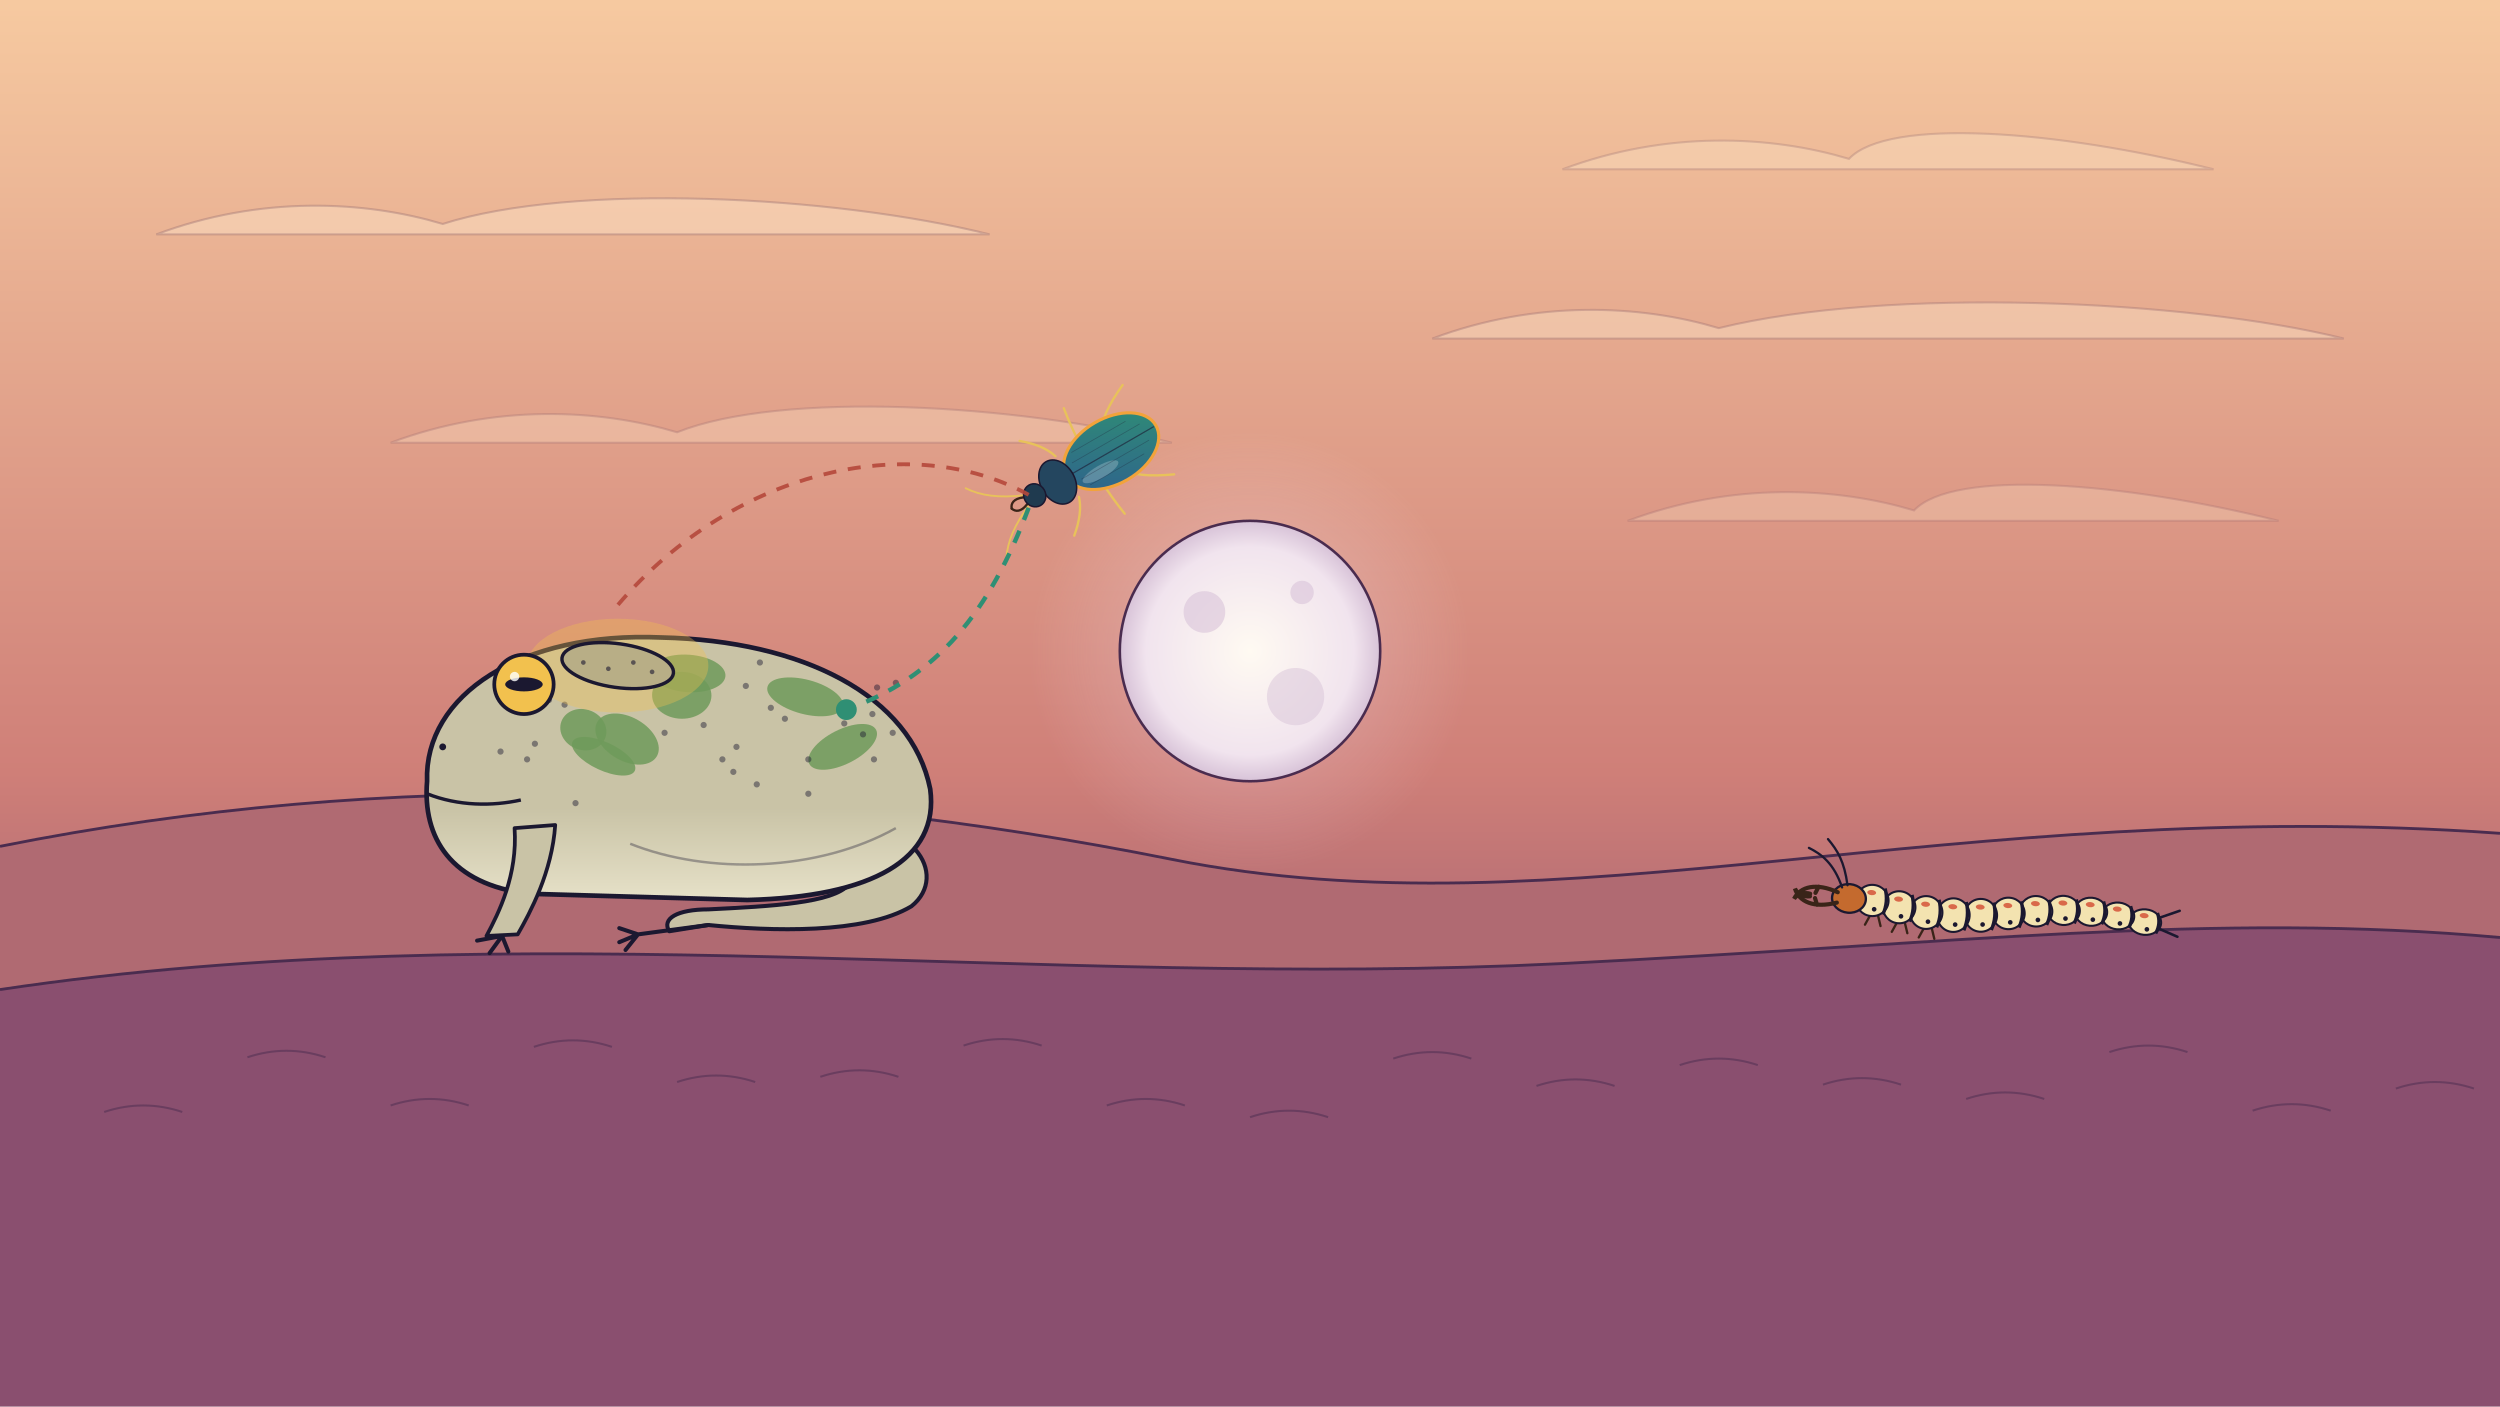
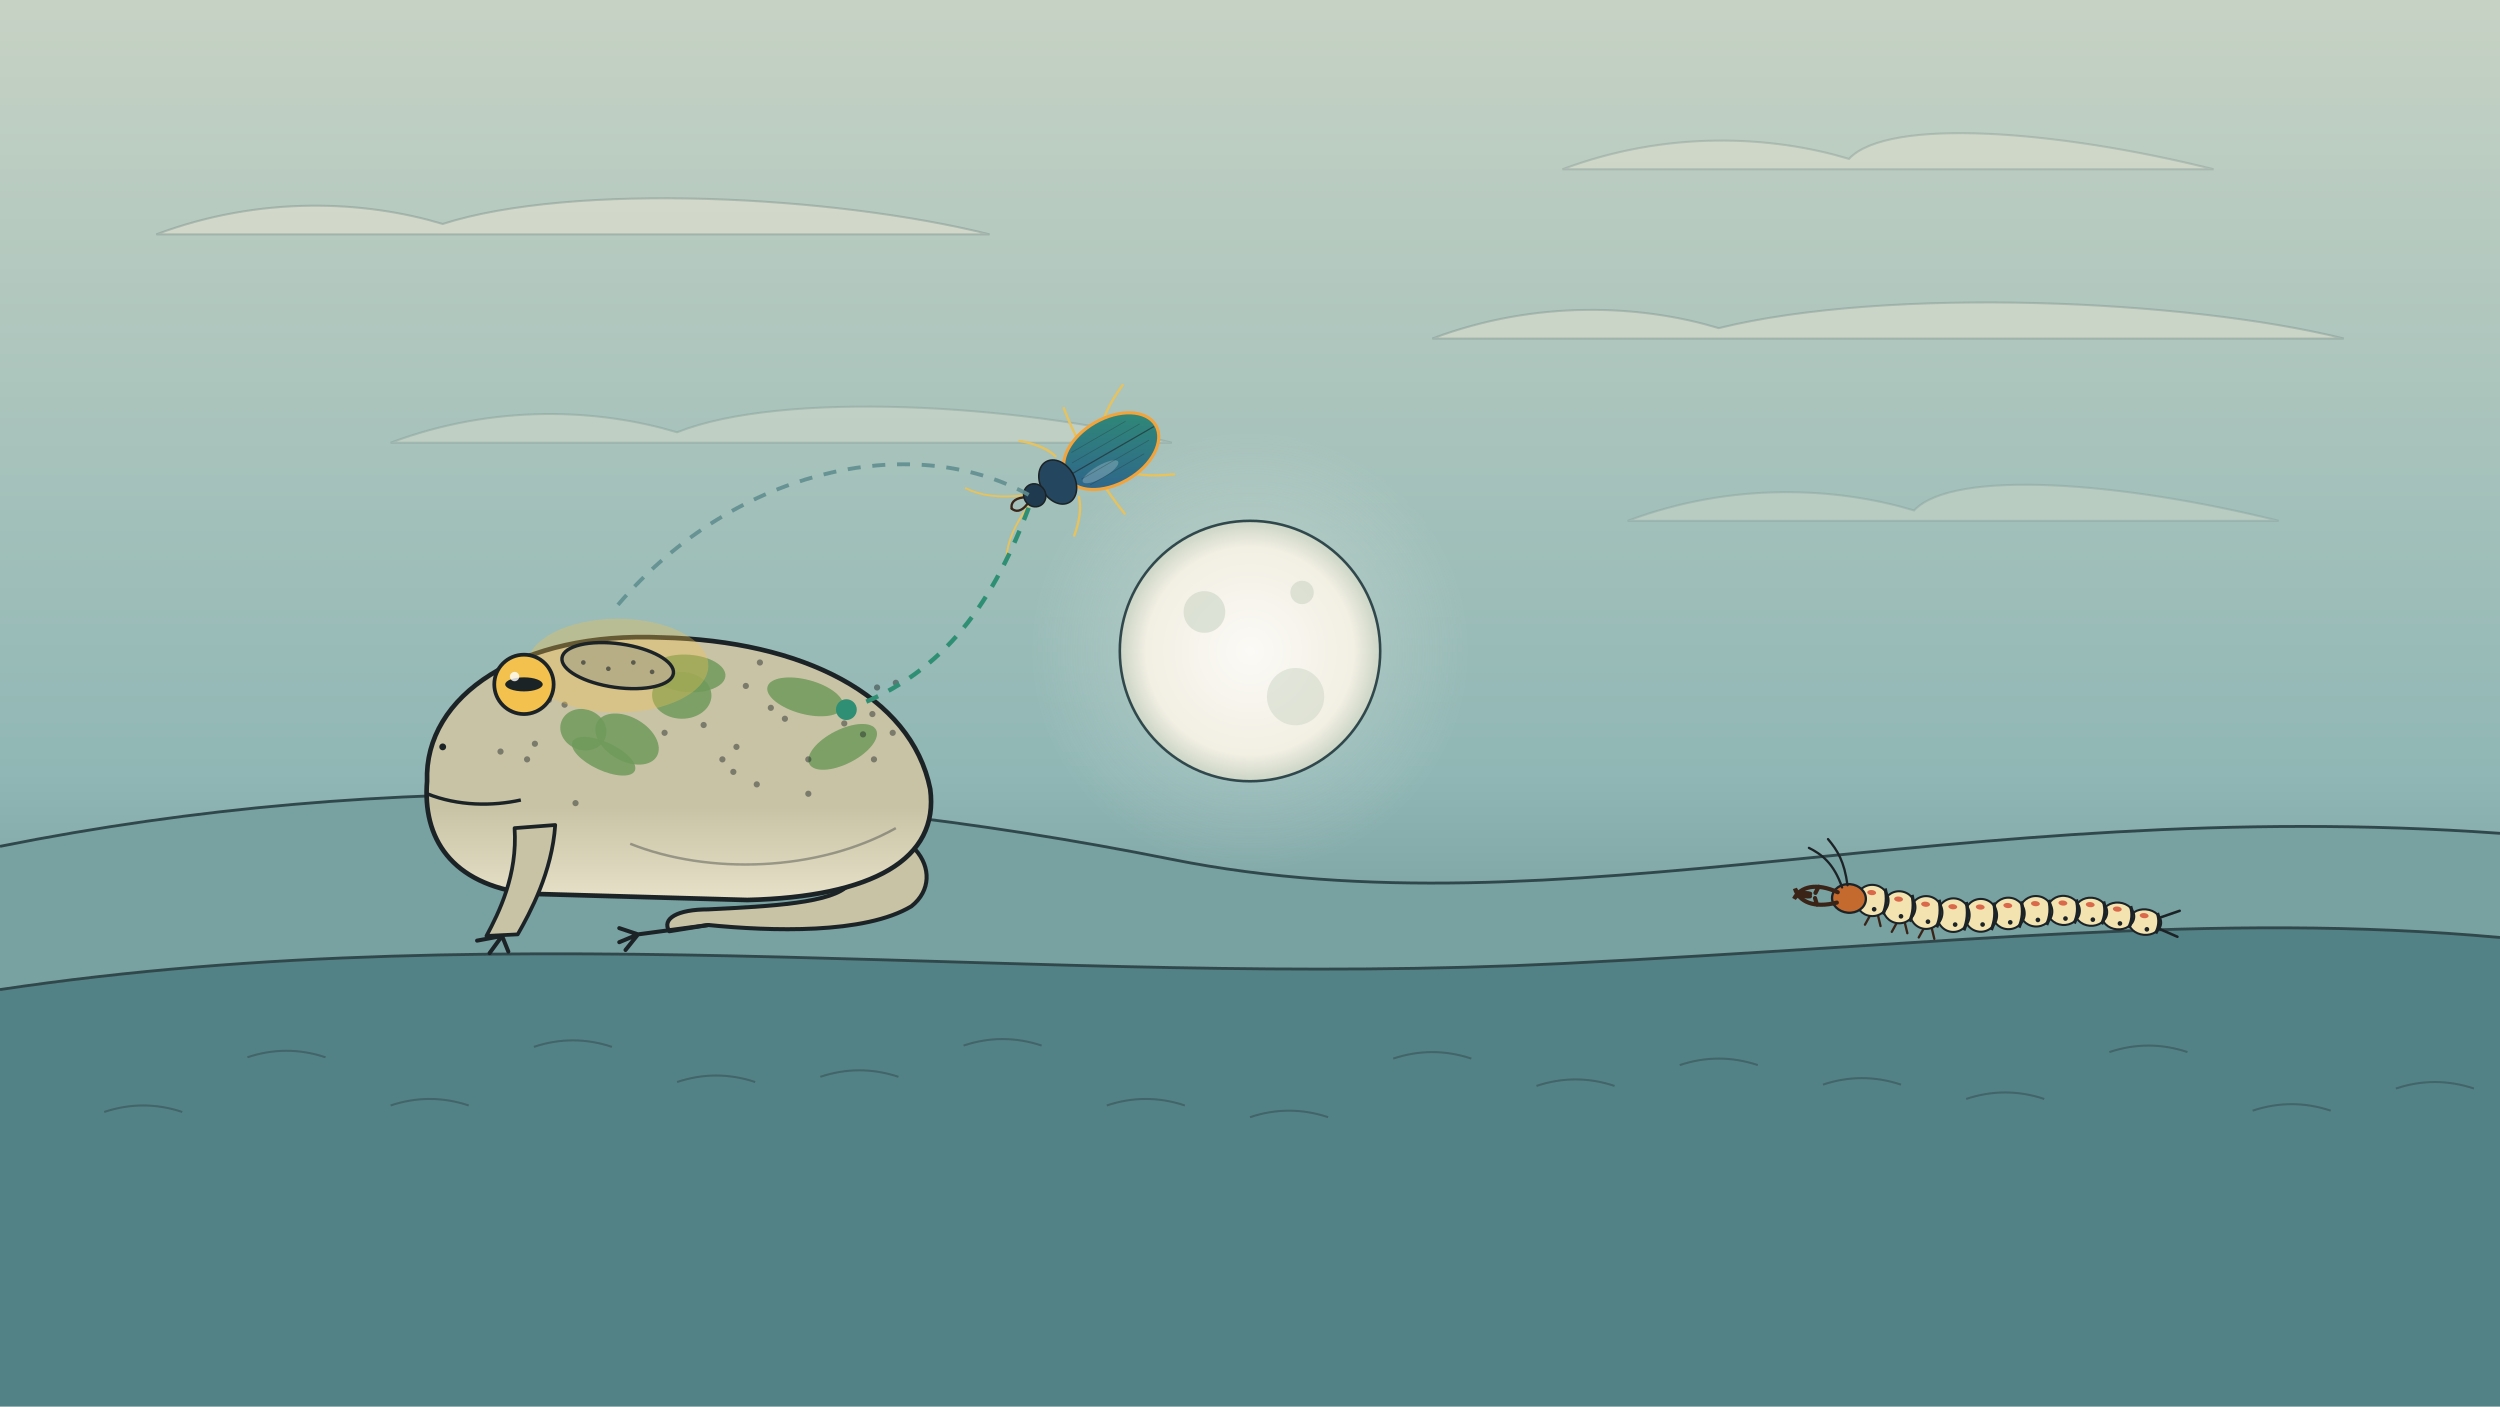
<svg xmlns="http://www.w3.org/2000/svg" viewBox="0 0 1920 1080" width="1920" height="1080">
  <defs>
    <linearGradient id="lg1" x1="0" y1="0" x2="0" y2="1">
-       <stop offset="0" stop-color="#f6c9a0" stop-opacity="1" />
-       <stop offset="0.55" stop-color="#cf7f78" stop-opacity="1" />
-       <stop offset="1" stop-color="#6a3a6a" stop-opacity="1" />
+       <stop offset="0" stop-color="#c6d2c4" stop-opacity="1" />
+       <stop offset="0.55" stop-color="#90b7b5" stop-opacity="1" />
+       <stop offset="1" stop-color="#3e6266" stop-opacity="1" />
    </linearGradient>
    <radialGradient id="rg2" cx="0.5" cy="0.5" r="0.5">
-       <stop offset="0" stop-color="#f7ecff" stop-opacity="0.55" />
-       <stop offset="0.45" stop-color="#f7ecff" stop-opacity="0.193" />
-       <stop offset="1" stop-color="#f7ecff" stop-opacity="0" />
+       <stop offset="0" stop-color="#f9f7f2" stop-opacity="0.55" />
+       <stop offset="0.45" stop-color="#f9f7f2" stop-opacity="0.193" />
+       <stop offset="1" stop-color="#f9f7f2" stop-opacity="0" />
    </radialGradient>
    <radialGradient id="rg3" cx="0.5" cy="0.5" r="0.5">
-       <stop offset="0" stop-color="#fffaf2" stop-opacity="1" />
-       <stop offset="0.8" stop-color="#f1e4ee" stop-opacity="1" />
-       <stop offset="1" stop-color="#d8c3d8" stop-opacity="1" />
+       <stop offset="0" stop-color="#fbfaf6" stop-opacity="1" />
+       <stop offset="0.8" stop-color="#f2efe3" stop-opacity="1" />
+       <stop offset="1" stop-color="#cbd5c6" stop-opacity="1" />
    </radialGradient>
    <linearGradient id="lg4" x1="0" y1="0" x2="0" y2="1">
      <stop offset="0" stop-color="#c9c3a6" stop-opacity="1" />
      <stop offset="0.65" stop-color="#c9c3a6" stop-opacity="1" />
      <stop offset="1" stop-color="#e6e1c8" stop-opacity="1" />
    </linearGradient>
    <linearGradient id="lg5" x1="0" y1="0" x2="1" y2="1">
      <stop offset="0" stop-color="#2f5f8f" stop-opacity="1" />
      <stop offset="1" stop-color="#2f8f74" stop-opacity="1" />
    </linearGradient>
  </defs>
  <rect width="1920" height="1080" fill="url(#lg1)" />
-   <path d="M120 180 C200 150 280 154 340 172 C440 140 640 150 760 180 Z" fill="#fbe0c4" opacity="0.5" stroke="#4a2c4f" stroke-width="1.6" stroke-opacity="0.4" />
-   <path d="M1100 260 C1180 230 1260 234 1320 252 C1450 220 1680 230 1800 260 Z" fill="#fbe0c4" opacity="0.45" stroke="#4a2c4f" stroke-width="1.6" stroke-opacity="0.4" />
-   <path d="M300 340 C380 310 460 314 520 332 C600 300 780 310 900 340 Z" fill="#fbe0c4" opacity="0.35" stroke="#4a2c4f" stroke-width="1.6" stroke-opacity="0.4" />
-   <path d="M1200 130 C1280 100 1360 104 1420 122 C1450 90 1580 100 1700 130 Z" fill="#fbe0c4" opacity="0.4" stroke="#4a2c4f" stroke-width="1.6" stroke-opacity="0.4" />
-   <path d="M1250 400 C1330 370 1410 374 1470 392 C1500 360 1630 370 1750 400 Z" fill="#fbe0c4" opacity="0.3" stroke="#4a2c4f" stroke-width="1.6" stroke-opacity="0.4" />
+   <path d="M120 180 C200 150 280 154 340 172 C440 140 640 150 760 180 Z" fill="#ece6d3" opacity="0.5" stroke="#30484b" stroke-width="1.6" stroke-opacity="0.4" />
+   <path d="M1100 260 C1180 230 1260 234 1320 252 C1450 220 1680 230 1800 260 Z" fill="#ece6d3" opacity="0.45" stroke="#30484b" stroke-width="1.6" stroke-opacity="0.4" />
+   <path d="M300 340 C380 310 460 314 520 332 C600 300 780 310 900 340 Z" fill="#ece6d3" opacity="0.35" stroke="#30484b" stroke-width="1.6" stroke-opacity="0.4" />
+   <path d="M1200 130 C1280 100 1360 104 1420 122 C1450 90 1580 100 1700 130 Z" fill="#ece6d3" opacity="0.4" stroke="#30484b" stroke-width="1.6" stroke-opacity="0.4" />
+   <path d="M1250 400 C1330 370 1410 374 1470 392 C1500 360 1630 370 1750 400 Z" fill="#ece6d3" opacity="0.3" stroke="#30484b" stroke-width="1.6" stroke-opacity="0.4" />
  <g id="mv-glint-core">
    <circle cx="960" cy="500" r="170" fill="url(#rg2)" />
  </g>
-   <circle cx="960" cy="500" r="100" fill="url(#rg3)" stroke="#4a2c4f" stroke-width="2" />
-   <circle cx="925" cy="470" r="16" fill="#d8c3d8" opacity="0.6" />
-   <circle cx="995" cy="535" r="22" fill="#d8c3d8" opacity="0.5" />
-   <circle cx="1000" cy="455" r="9" fill="#d8c3d8" opacity="0.6" />
-   <path d="M0 650 C300 590 600 600 900 660 C1200 720 1500 610 1920 640 L1920 1080 L0 1080 Z" fill="#b06a72" />
-   <path d="M0 760 C400 700 800 760 1200 740 C1500 725 1700 700 1920 720 L1920 1080 L0 1080 Z" fill="#8a4f6f" />
-   <path d="M0 650 C300 590 600 600 900 660 C1200 720 1500 610 1920 640 M0 760 C400 700 800 760 1200 740 C1500 725 1700 700 1920 720" stroke="#4a2c4f" stroke-width="2.2" fill="none" />
-   <path d="M80 854 q30 -10 60 0 M190 812 q30 -10 60 0 M300 849 q30 -10 60 0 M410 804 q30 -10 60 0 M520 831 q30 -10 60 0 M630 827 q30 -10 60 0 M740 803 q30 -10 60 0 M850 849 q30 -10 60 0 M960 858 q30 -10 60 0 M1070 813 q30 -10 60 0 M1180 834 q30 -10 60 0 M1290 818 q30 -10 60 0 M1400 833 q30 -10 60 0 M1510 844 q30 -10 60 0 M1620 808 q30 -10 60 0 M1730 853 q30 -10 60 0 M1840 836 q30 -10 60 0" stroke="#4a2c4f" stroke-width="1.6" fill="none" opacity="0.5" />
+   <circle cx="960" cy="500" r="100" fill="url(#rg3)" stroke="#30484b" stroke-width="2" />
+   <circle cx="925" cy="470" r="16" fill="#cbd5c6" opacity="0.6" />
+   <circle cx="995" cy="535" r="22" fill="#cbd5c6" opacity="0.5" />
+   <circle cx="1000" cy="455" r="9" fill="#cbd5c6" opacity="0.6" />
+   <path d="M0 650 C300 590 600 600 900 660 C1200 720 1500 610 1920 640 L1920 1080 L0 1080 Z" fill="#78a2a2" />
+   <path d="M0 760 C400 700 800 760 1200 740 C1500 725 1700 700 1920 720 L1920 1080 L0 1080 Z" fill="#538286" />
+   <path d="M0 650 C300 590 600 600 900 660 C1200 720 1500 610 1920 640 M0 760 C400 700 800 760 1200 740 C1500 725 1700 700 1920 720" stroke="#30484b" stroke-width="2.2" fill="none" />
+   <path d="M80 854 q30 -10 60 0 M190 812 q30 -10 60 0 M300 849 q30 -10 60 0 M410 804 q30 -10 60 0 M520 831 q30 -10 60 0 M630 827 q30 -10 60 0 M740 803 q30 -10 60 0 M850 849 q30 -10 60 0 M960 858 q30 -10 60 0 M1070 813 q30 -10 60 0 M1180 834 q30 -10 60 0 M1290 818 q30 -10 60 0 M1400 833 q30 -10 60 0 M1510 844 q30 -10 60 0 M1620 808 q30 -10 60 0 M1730 853 q30 -10 60 0 M1840 836 q30 -10 60 0" stroke="#30484b" stroke-width="1.6" fill="none" opacity="0.5" />
  <g transform="translate(520 600) scale(1.2 1.2)">
-     <path d="M95 30 C150 20 175 60 150 80 C120 98 60 96 20 92 L-5 96 C-10 88 0 82 20 82 C60 80 100 78 110 66 C90 60 80 45 95 30 Z" fill="#c9c3a6" stroke="#1b1830" stroke-width="2.6" stroke-linejoin="round" />
+     <path d="M95 30 C150 20 175 60 150 80 C120 98 60 96 20 92 L-5 96 C-10 88 0 82 20 82 C60 80 100 78 110 66 C90 60 80 45 95 30 Z" fill="#c9c3a6" stroke="#1c2326" stroke-width="2.6" stroke-linejoin="round" />
    <g id="mv-breathe-toad179">
-       <path d="M-160 0 C-162 -55 -100 -96 -10 -92 C80 -90 150 -55 162 5 C168 50 125 74 45 76 L-95 72 C-145 66 -163 36 -160 0 Z" fill="url(#lg4)" stroke="#1b1830" stroke-width="3" stroke-linejoin="round" />
+       <path d="M-160 0 C-162 -55 -100 -96 -10 -92 C80 -90 150 -55 162 5 C168 50 125 74 45 76 L-95 72 C-145 66 -163 36 -160 0 Z" fill="url(#lg4)" stroke="#1c2326" stroke-width="3" stroke-linejoin="round" />
      <ellipse cx="-47" cy="-16" rx="22" ry="9" fill="#6f9a5a" opacity="0.85" transform="rotate(25 -47 -16)" />
      <ellipse cx="-32" cy="-27" rx="22" ry="14" fill="#6f9a5a" opacity="0.85" transform="rotate(30 -32 -27)" />
      <ellipse cx="7" cy="-69" rx="24" ry="12" fill="#6f9a5a" opacity="0.85" transform="rotate(4 7 -69)" />
      <ellipse cx="-60" cy="-33" rx="15" ry="13" fill="#6f9a5a" opacity="0.85" transform="rotate(21 -60 -33)" />
      <ellipse cx="82" cy="-54" rx="25" ry="11" fill="#6f9a5a" opacity="0.85" transform="rotate(15 82 -54)" />
      <ellipse cx="106" cy="-22" rx="24" ry="11" fill="#6f9a5a" opacity="0.85" transform="rotate(-27 106 -22)" />
      <ellipse cx="3" cy="-55" rx="19" ry="15" fill="#6f9a5a" opacity="0.85" transform="rotate(1 3 -55)" />
-       <path d="M125 -43 m-2 0 a2 2 0 1 0 4 0 a2 2 0 1 0 -4 0 M-8 -31 m-2 0 a2 2 0 1 0 4 0 a2 2 0 1 0 -4 0 M38 -22 m-2 0 a2 2 0 1 0 4 0 a2 2 0 1 0 -4 0 M-82 -52 m-2 0 a2 2 0 1 0 4 0 a2 2 0 1 0 -4 0 M53 -76 m-2 0 a2 2 0 1 0 4 0 a2 2 0 1 0 -4 0 M138 -31 m-2 0 a2 2 0 1 0 4 0 a2 2 0 1 0 -4 0 M126 -14 m-2 0 a2 2 0 1 0 4 0 a2 2 0 1 0 -4 0 M140 -63 m-2 0 a2 2 0 1 0 4 0 a2 2 0 1 0 -4 0 M-46 -72 m-2 0 a2 2 0 1 0 4 0 a2 2 0 1 0 -4 0 M69 -40 m-2 0 a2 2 0 1 0 4 0 a2 2 0 1 0 -4 0 M128 -60 m-2 0 a2 2 0 1 0 4 0 a2 2 0 1 0 -4 0 M-113 -19 m-2 0 a2 2 0 1 0 4 0 a2 2 0 1 0 -4 0 M51 2 m-2 0 a2 2 0 1 0 4 0 a2 2 0 1 0 -4 0 M60 -47 m-2 0 a2 2 0 1 0 4 0 a2 2 0 1 0 -4 0 M-96 -14 m-2 0 a2 2 0 1 0 4 0 a2 2 0 1 0 -4 0 M29 -14 m-2 0 a2 2 0 1 0 4 0 a2 2 0 1 0 -4 0 M-91 -24 m-2 0 a2 2 0 1 0 4 0 a2 2 0 1 0 -4 0 M84 8 m-2 0 a2 2 0 1 0 4 0 a2 2 0 1 0 -4 0 M-65 14 m-2 0 a2 2 0 1 0 4 0 a2 2 0 1 0 -4 0 M107 -37 m-2 0 a2 2 0 1 0 4 0 a2 2 0 1 0 -4 0 M44 -61 m-2 0 a2 2 0 1 0 4 0 a2 2 0 1 0 -4 0 M-72 -49 m-2 0 a2 2 0 1 0 4 0 a2 2 0 1 0 -4 0 M119 -30 m-2 0 a2 2 0 1 0 4 0 a2 2 0 1 0 -4 0 M36 -6 m-2 0 a2 2 0 1 0 4 0 a2 2 0 1 0 -4 0 M17 -36 m-2 0 a2 2 0 1 0 4 0 a2 2 0 1 0 -4 0 M84 -14 m-2 0 a2 2 0 1 0 4 0 a2 2 0 1 0 -4 0" fill="#1b1830" opacity="0.45" />
+       <path d="M125 -43 m-2 0 a2 2 0 1 0 4 0 a2 2 0 1 0 -4 0 M-8 -31 m-2 0 a2 2 0 1 0 4 0 a2 2 0 1 0 -4 0 M38 -22 m-2 0 a2 2 0 1 0 4 0 a2 2 0 1 0 -4 0 M-82 -52 m-2 0 a2 2 0 1 0 4 0 a2 2 0 1 0 -4 0 M53 -76 m-2 0 a2 2 0 1 0 4 0 a2 2 0 1 0 -4 0 M138 -31 m-2 0 a2 2 0 1 0 4 0 a2 2 0 1 0 -4 0 M126 -14 m-2 0 a2 2 0 1 0 4 0 a2 2 0 1 0 -4 0 M140 -63 m-2 0 a2 2 0 1 0 4 0 a2 2 0 1 0 -4 0 M-46 -72 m-2 0 a2 2 0 1 0 4 0 a2 2 0 1 0 -4 0 M69 -40 m-2 0 a2 2 0 1 0 4 0 a2 2 0 1 0 -4 0 M128 -60 m-2 0 a2 2 0 1 0 4 0 a2 2 0 1 0 -4 0 M-113 -19 m-2 0 a2 2 0 1 0 4 0 a2 2 0 1 0 -4 0 M51 2 m-2 0 a2 2 0 1 0 4 0 a2 2 0 1 0 -4 0 M60 -47 m-2 0 a2 2 0 1 0 4 0 a2 2 0 1 0 -4 0 M-96 -14 m-2 0 a2 2 0 1 0 4 0 a2 2 0 1 0 -4 0 M29 -14 m-2 0 a2 2 0 1 0 4 0 a2 2 0 1 0 -4 0 M-91 -24 m-2 0 a2 2 0 1 0 4 0 a2 2 0 1 0 -4 0 M84 8 m-2 0 a2 2 0 1 0 4 0 a2 2 0 1 0 -4 0 M-65 14 m-2 0 a2 2 0 1 0 4 0 a2 2 0 1 0 -4 0 M107 -37 m-2 0 a2 2 0 1 0 4 0 a2 2 0 1 0 -4 0 M44 -61 m-2 0 a2 2 0 1 0 4 0 a2 2 0 1 0 -4 0 M-72 -49 m-2 0 a2 2 0 1 0 4 0 a2 2 0 1 0 -4 0 M119 -30 m-2 0 a2 2 0 1 0 4 0 a2 2 0 1 0 -4 0 M36 -6 m-2 0 a2 2 0 1 0 4 0 a2 2 0 1 0 -4 0 M17 -36 m-2 0 a2 2 0 1 0 4 0 a2 2 0 1 0 -4 0 M84 -14 m-2 0 a2 2 0 1 0 4 0 a2 2 0 1 0 -4 0" fill="#1c2326" opacity="0.45" />
      <ellipse cx="-38" cy="-74" rx="58" ry="30" fill="#f2c14e" opacity="0.35" />
-       <ellipse cx="-38" cy="-74" rx="36" ry="14" fill="#b8ae86" stroke="#1b1830" stroke-width="2.2" transform="rotate(8 -38 -74)" />
-       <path d="M-60 -76 m-1.5 0 a1.5 1.5 0 1 0 3 0 a1.5 1.5 0 1 0 -3 0 M-44 -72 m-1.5 0 a1.5 1.5 0 1 0 3 0 a1.5 1.5 0 1 0 -3 0 M-28 -76 m-1.5 0 a1.5 1.5 0 1 0 3 0 a1.5 1.5 0 1 0 -3 0 M-16 -70 m-1.5 0 a1.5 1.5 0 1 0 3 0 a1.5 1.5 0 1 0 -3 0" fill="#1b1830" opacity="0.6" />
-       <path d="M-30 40 C20 60 90 58 140 30" stroke="#1b1830" stroke-width="1.6" fill="none" opacity="0.35" />
-       <circle cx="-98" cy="-62" r="19" fill="#f2c14e" stroke="#1b1830" stroke-width="2.4" />
-       <ellipse cx="-98" cy="-62" rx="12" ry="4.5" fill="#1b1830" />
+       <ellipse cx="-38" cy="-74" rx="36" ry="14" fill="#b8ae86" stroke="#1c2326" stroke-width="2.2" transform="rotate(8 -38 -74)" />
+       <path d="M-60 -76 m-1.5 0 a1.5 1.5 0 1 0 3 0 a1.5 1.5 0 1 0 -3 0 M-44 -72 m-1.5 0 a1.5 1.5 0 1 0 3 0 a1.5 1.5 0 1 0 -3 0 M-28 -76 m-1.5 0 a1.5 1.5 0 1 0 3 0 a1.5 1.5 0 1 0 -3 0 M-16 -70 m-1.5 0 a1.5 1.5 0 1 0 3 0 a1.5 1.5 0 1 0 -3 0" fill="#1c2326" opacity="0.6" />
+       <path d="M-30 40 C20 60 90 58 140 30" stroke="#1c2326" stroke-width="1.6" fill="none" opacity="0.35" />
+       <circle cx="-98" cy="-62" r="19" fill="#f2c14e" stroke="#1c2326" stroke-width="2.4" />
+       <ellipse cx="-98" cy="-62" rx="12" ry="4.5" fill="#1c2326" />
      <circle cx="-104" cy="-67" r="3" fill="#fff" opacity="0.8" />
-       <path d="M-160 8 C-140 16 -118 16 -100 12" stroke="#1b1830" stroke-width="2.2" fill="none" />
-       <circle cx="-150" cy="-22" r="2.2" fill="#1b1830" />
+       <path d="M-160 8 C-140 16 -118 16 -100 12" stroke="#1c2326" stroke-width="2.2" fill="none" />
+       <circle cx="-150" cy="-22" r="2.2" fill="#1c2326" />
    </g>
-     <path d="M-78 28 C-80 58 -94 84 -102 98 L-122 99 C-114 84 -102 60 -104 30 Z" fill="#c9c3a6" stroke="#1b1830" stroke-width="2.4" stroke-linejoin="round" />
-     <path d="M-112 99 l-16 3 M-112 99 l-8 11 M-112 99 l4 10" stroke="#1b1830" stroke-width="2.6" fill="none" stroke-linecap="round" />
-     <path d="M20 92 L-25 98 M-25 98 l-12 -4 M-25 98 l-12 5 M-25 98 l-8 10" stroke="#1b1830" stroke-width="2.6" fill="none" stroke-linecap="round" />
+     <path d="M-78 28 C-80 58 -94 84 -102 98 L-122 99 C-114 84 -102 60 -104 30 Z" fill="#c9c3a6" stroke="#1c2326" stroke-width="2.4" stroke-linejoin="round" />
+     <path d="M-112 99 l-16 3 M-112 99 l-8 11 M-112 99 l4 10" stroke="#1c2326" stroke-width="2.6" fill="none" stroke-linecap="round" />
+     <path d="M20 92 L-25 98 M-25 98 l-12 -4 M-25 98 l-12 5 M-25 98 l-8 10" stroke="#1c2326" stroke-width="2.6" fill="none" stroke-linecap="round" />
  </g>
  <g transform="translate(830 360) rotate(-120) scale(0.6)">
    <path d="M30 -20 Q50 -26 70 -50" stroke="#e8c25a" stroke-width="3" fill="none" stroke-linecap="round" />
    <path d="M28 15 Q53 16 78 20" stroke="#e8c25a" stroke-width="3" fill="none" stroke-linecap="round" />
    <path d="M26 45 Q46 56 66 100" stroke="#e8c25a" stroke-width="3" fill="none" stroke-linecap="round" />
    <path d="M6 -78 C20 -110 34 -128 52 -140" stroke="#e8c25a" stroke-width="2.4" fill="none" stroke-linecap="round" />
    <path d="M5 -82 C10 -94 6 -100 0 -102" stroke="#3a2418" stroke-width="3" fill="none" stroke-linecap="round" />
    <path d="M-30 -20 Q-50 -26 -70 -50" stroke="#e8c25a" stroke-width="3" fill="none" stroke-linecap="round" />
    <path d="M-28 15 Q-53 16 -78 20" stroke="#e8c25a" stroke-width="3" fill="none" stroke-linecap="round" />
    <path d="M-26 45 Q-46 56 -66 100" stroke="#e8c25a" stroke-width="3" fill="none" stroke-linecap="round" />
    <path d="M-6 -78 C-20 -110 -34 -128 -52 -140" stroke="#e8c25a" stroke-width="2.4" fill="none" stroke-linecap="round" />
    <path d="M-5 -82 C-10 -94 -6 -100 0 -102" stroke="#3a2418" stroke-width="3" fill="none" stroke-linecap="round" />
    <ellipse cx="0" cy="45" rx="42" ry="66" fill="url(#lg5)" stroke="#f2a33a" stroke-width="4" />
-     <path d="M0 -18 L0 108" stroke="#1b1830" stroke-width="1.6" opacity="0.6" />
+     <path d="M0 -18 L0 108" stroke="#1c2326" stroke-width="1.6" opacity="0.6" />
    <ellipse cx="-16" cy="20" rx="8" ry="26" fill="#fff" opacity="0.22" />
-     <path d="M-24 0 l0 80 M-12 -6 l0 100 M12 -6 l0 100 M24 0 l0 80" stroke="#1b1830" stroke-width="1" opacity="0.3" />
-     <ellipse cx="0" cy="-34" rx="30" ry="22" fill="#24465f" stroke="#1b1830" stroke-width="2" />
-     <ellipse cx="0" cy="-68" rx="15" ry="14" fill="#1f3a4f" stroke="#1b1830" stroke-width="2" />
+     <path d="M-24 0 l0 80 M-12 -6 l0 100 M12 -6 l0 100 M24 0 l0 80" stroke="#1c2326" stroke-width="1" opacity="0.3" />
+     <ellipse cx="0" cy="-34" rx="30" ry="22" fill="#24465f" stroke="#1c2326" stroke-width="2" />
+     <ellipse cx="0" cy="-68" rx="15" ry="14" fill="#1f3a4f" stroke="#1c2326" stroke-width="2" />
  </g>
-   <path d="M790 380 C700 330 560 360 470 470" stroke="#b5483b" stroke-width="3" stroke-dasharray="10 9" fill="none" opacity="0.9" />
+   <path d="M790 380 C700 330 560 360 470 470" stroke="#608e90" stroke-width="3" stroke-dasharray="10 9" fill="none" opacity="0.9" />
  <path d="M790 390 C760 470 720 520 650 545" stroke="#2f8f74" stroke-width="3.4" stroke-dasharray="10 9" fill="none" />
  <circle cx="650" cy="545" r="8" fill="#2f8f74" />
  <g transform="translate(1420 690) rotate(5) scale(1.0)">
-     <path d="M235.85 -4.676 l18 -8 M235.85 1.324 l18 6" stroke="#1b1830" stroke-width="2" fill="none" stroke-linecap="round" />
+     <path d="M235.85 -4.676 l18 -8 M235.85 1.324 l18 6" stroke="#1c2326" stroke-width="2" fill="none" stroke-linecap="round" />
    <path d="M18 10.0 l-4 9 M23 10.0 l3 9" stroke="#3a2418" stroke-width="1.8" stroke-linecap="round" />
    <path d="M39 13.688 l-4 9 M44 13.688 l3 9" stroke="#3a2418" stroke-width="1.8" stroke-linecap="round" />
    <path d="M60 16.192 l-4 9 M65 16.192 l3 9" stroke="#3a2418" stroke-width="1.8" stroke-linecap="round" />
-     <ellipse cx="228.0" cy="-1.7" rx="12.5" ry="9.8" fill="#f3e3b0" stroke="#1b1830" stroke-width="1.6" />
-     <path d="M237.0 -9.5 Q240.5 -1.7 237.0 6.2" stroke="#1b1830" stroke-width="2.6" fill="none" />
-     <circle cx="230.0" cy="3.7" r="1.8" fill="#1b1830" />
+     <ellipse cx="228.0" cy="-1.7" rx="12.5" ry="9.8" fill="#f3e3b0" stroke="#1c2326" stroke-width="1.6" />
+     <path d="M237.0 -9.5 Q240.5 -1.7 237.0 6.2" stroke="#1c2326" stroke-width="2.6" fill="none" />
+     <circle cx="230.0" cy="3.7" r="1.8" fill="#1c2326" />
    <ellipse cx="227.0" cy="-6.6" rx="3.4" ry="2" fill="#d9694a" />
-     <ellipse cx="207.0" cy="-4.6" rx="12.5" ry="10.3" fill="#f3e3b0" stroke="#1b1830" stroke-width="1.6" />
-     <path d="M216.0 -12.9 Q219.5 -4.6 216.0 3.7" stroke="#1b1830" stroke-width="2.6" fill="none" />
-     <circle cx="209.0" cy="1.0" r="1.8" fill="#1b1830" />
+     <ellipse cx="207.0" cy="-4.6" rx="12.5" ry="10.3" fill="#f3e3b0" stroke="#1c2326" stroke-width="1.6" />
+     <path d="M216.0 -12.9 Q219.5 -4.6 216.0 3.7" stroke="#1c2326" stroke-width="2.6" fill="none" />
+     <circle cx="209.0" cy="1.0" r="1.8" fill="#1c2326" />
    <ellipse cx="206.0" cy="-9.8" rx="3.4" ry="2" fill="#d9694a" />
-     <ellipse cx="186.0" cy="-6.0" rx="12.5" ry="10.8" fill="#f3e3b0" stroke="#1b1830" stroke-width="1.6" />
-     <path d="M195.0 -14.7 Q198.5 -6.0 195.0 2.8" stroke="#1b1830" stroke-width="2.6" fill="none" />
-     <circle cx="188.0" cy="-0.1" r="1.8" fill="#1b1830" />
+     <ellipse cx="186.0" cy="-6.0" rx="12.5" ry="10.8" fill="#f3e3b0" stroke="#1c2326" stroke-width="1.6" />
+     <path d="M195.0 -14.7 Q198.5 -6.0 195.0 2.8" stroke="#1c2326" stroke-width="2.6" fill="none" />
+     <circle cx="188.0" cy="-0.1" r="1.8" fill="#1c2326" />
    <ellipse cx="185.0" cy="-11.4" rx="3.4" ry="2" fill="#d9694a" />
-     <ellipse cx="165.0" cy="-5.2" rx="12.5" ry="11.2" fill="#f3e3b0" stroke="#1b1830" stroke-width="1.6" />
-     <path d="M174.0 -14.4 Q177.5 -5.2 174.0 4.0" stroke="#1b1830" stroke-width="2.6" fill="none" />
-     <circle cx="167.0" cy="0.9" r="1.8" fill="#1b1830" />
+     <ellipse cx="165.0" cy="-5.2" rx="12.5" ry="11.2" fill="#f3e3b0" stroke="#1c2326" stroke-width="1.6" />
+     <path d="M174.0 -14.4 Q177.5 -5.2 174.0 4.0" stroke="#1c2326" stroke-width="2.6" fill="none" />
+     <circle cx="167.0" cy="0.9" r="1.8" fill="#1c2326" />
    <ellipse cx="164.0" cy="-10.8" rx="3.4" ry="2" fill="#d9694a" />
-     <ellipse cx="144.0" cy="-2.7" rx="12.5" ry="11.7" fill="#f3e3b0" stroke="#1b1830" stroke-width="1.6" />
-     <path d="M153.0 -12.3 Q156.5 -2.7 153.0 7.0" stroke="#1b1830" stroke-width="2.6" fill="none" />
-     <circle cx="146.0" cy="3.8" r="1.8" fill="#1b1830" />
+     <ellipse cx="144.0" cy="-2.7" rx="12.5" ry="11.7" fill="#f3e3b0" stroke="#1c2326" stroke-width="1.6" />
+     <path d="M153.0 -12.3 Q156.5 -2.7 153.0 7.0" stroke="#1c2326" stroke-width="2.6" fill="none" />
+     <circle cx="146.0" cy="3.8" r="1.8" fill="#1c2326" />
    <ellipse cx="143.0" cy="-8.5" rx="3.4" ry="2" fill="#d9694a" />
-     <ellipse cx="123.0" cy="0.8" rx="12.5" ry="12.1" fill="#f3e3b0" stroke="#1b1830" stroke-width="1.6" />
-     <path d="M132.0 -9.3 Q135.5 0.8 132.0 10.9" stroke="#1b1830" stroke-width="2.6" fill="none" />
-     <circle cx="125.0" cy="7.5" r="1.8" fill="#1b1830" />
+     <ellipse cx="123.0" cy="0.8" rx="12.5" ry="12.1" fill="#f3e3b0" stroke="#1c2326" stroke-width="1.6" />
+     <path d="M132.0 -9.3 Q135.5 0.8 132.0 10.9" stroke="#1c2326" stroke-width="2.6" fill="none" />
+     <circle cx="125.0" cy="7.5" r="1.8" fill="#1c2326" />
    <ellipse cx="122.0" cy="-5.2" rx="3.4" ry="2" fill="#d9694a" />
-     <ellipse cx="102.0" cy="4.1" rx="12.5" ry="12.6" fill="#f3e3b0" stroke="#1b1830" stroke-width="1.6" />
-     <path d="M111.0 -6.5 Q114.5 4.1 111.0 14.6" stroke="#1b1830" stroke-width="2.6" fill="none" />
-     <circle cx="104.0" cy="11.0" r="1.8" fill="#1b1830" />
+     <ellipse cx="102.0" cy="4.1" rx="12.5" ry="12.6" fill="#f3e3b0" stroke="#1c2326" stroke-width="1.6" />
+     <path d="M111.0 -6.5 Q114.5 4.1 111.0 14.6" stroke="#1c2326" stroke-width="2.6" fill="none" />
+     <circle cx="104.0" cy="11.0" r="1.8" fill="#1c2326" />
    <ellipse cx="101.0" cy="-2.2" rx="3.4" ry="2" fill="#d9694a" />
-     <ellipse cx="81.0" cy="5.8" rx="12.5" ry="12.9" fill="#f3e3b0" stroke="#1b1830" stroke-width="1.6" />
-     <path d="M90.0 -5.1 Q93.5 5.8 90.0 16.7" stroke="#1b1830" stroke-width="2.6" fill="none" />
-     <circle cx="83.0" cy="12.9" r="1.8" fill="#1b1830" />
+     <ellipse cx="81.0" cy="5.8" rx="12.5" ry="12.9" fill="#f3e3b0" stroke="#1c2326" stroke-width="1.6" />
+     <path d="M90.0 -5.1 Q93.5 5.8 90.0 16.7" stroke="#1c2326" stroke-width="2.6" fill="none" />
+     <circle cx="83.0" cy="12.9" r="1.8" fill="#1c2326" />
    <ellipse cx="80.0" cy="-0.6" rx="3.4" ry="2" fill="#d9694a" />
-     <ellipse cx="60.0" cy="5.6" rx="12.5" ry="12.6" fill="#f3e3b0" stroke="#1b1830" stroke-width="1.6" />
-     <path d="M69.0 -5.0 Q72.5 5.6 69.0 16.2" stroke="#1b1830" stroke-width="2.6" fill="none" />
-     <circle cx="62.0" cy="12.5" r="1.8" fill="#1b1830" />
+     <ellipse cx="60.0" cy="5.6" rx="12.5" ry="12.6" fill="#f3e3b0" stroke="#1c2326" stroke-width="1.6" />
+     <path d="M69.0 -5.0 Q72.5 5.6 69.0 16.2" stroke="#1c2326" stroke-width="2.6" fill="none" />
+     <circle cx="62.0" cy="12.5" r="1.8" fill="#1c2326" />
    <ellipse cx="59.0" cy="-0.7" rx="3.4" ry="2" fill="#d9694a" />
-     <ellipse cx="39.0" cy="3.4" rx="12.5" ry="12.3" fill="#f3e3b0" stroke="#1b1830" stroke-width="1.6" />
-     <path d="M48.0 -6.9 Q51.5 3.4 48.0 13.7" stroke="#1b1830" stroke-width="2.6" fill="none" />
-     <circle cx="41.0" cy="10.2" r="1.8" fill="#1b1830" />
+     <ellipse cx="39.0" cy="3.4" rx="12.5" ry="12.3" fill="#f3e3b0" stroke="#1c2326" stroke-width="1.6" />
+     <path d="M48.0 -6.9 Q51.5 3.4 48.0 13.7" stroke="#1c2326" stroke-width="2.6" fill="none" />
+     <circle cx="41.0" cy="10.2" r="1.8" fill="#1c2326" />
    <ellipse cx="38.0" cy="-2.8" rx="3.4" ry="2" fill="#d9694a" />
-     <ellipse cx="18.0" cy="0.0" rx="12.5" ry="12.0" fill="#f3e3b0" stroke="#1b1830" stroke-width="1.6" />
-     <path d="M27.0 -10.0 Q30.5 0.0 27.0 10.0" stroke="#1b1830" stroke-width="2.6" fill="none" />
-     <circle cx="20.0" cy="6.6" r="1.8" fill="#1b1830" />
+     <ellipse cx="18.0" cy="0.0" rx="12.5" ry="12.0" fill="#f3e3b0" stroke="#1c2326" stroke-width="1.6" />
+     <path d="M27.0 -10.0 Q30.5 0.0 27.0 10.0" stroke="#1c2326" stroke-width="2.6" fill="none" />
+     <circle cx="20.0" cy="6.6" r="1.8" fill="#1c2326" />
    <ellipse cx="17.0" cy="-6.0" rx="3.4" ry="2" fill="#d9694a" />
-     <ellipse cx="0" cy="0" rx="13" ry="11" fill="#c46a2e" stroke="#1b1830" stroke-width="1.8" />
+     <ellipse cx="0" cy="0" rx="13" ry="11" fill="#c46a2e" stroke="#1c2326" stroke-width="1.8" />
    <path d="M-9 4 C-26 10 -38 6 -42 -4 C-40 0 -34 2 -30 1 M-24 7 l-2 -5" stroke="#3a2418" stroke-width="3.2" fill="none" stroke-linecap="round" />
    <path d="M-9 -4 C-26 -10 -38 -6 -42 4 C-40 0 -34 -2 -30 -1 M-24 -7 l-2 5" stroke="#3a2418" stroke-width="3.2" fill="none" stroke-linecap="round" />
    <g id="mv-antenna-l179">
-       <path d="M-6 -8 C-14 -26 -24 -32 -34 -36 M-2 -10 C-6 -28 -12 -36 -20 -44" stroke="#1b1830" stroke-width="1.8" fill="none" stroke-linecap="round" />
+       <path d="M-6 -8 C-14 -26 -24 -32 -34 -36 M-2 -10 C-6 -28 -12 -36 -20 -44" stroke="#1c2326" stroke-width="1.8" fill="none" stroke-linecap="round" />
    </g>
  </g>
</svg>
